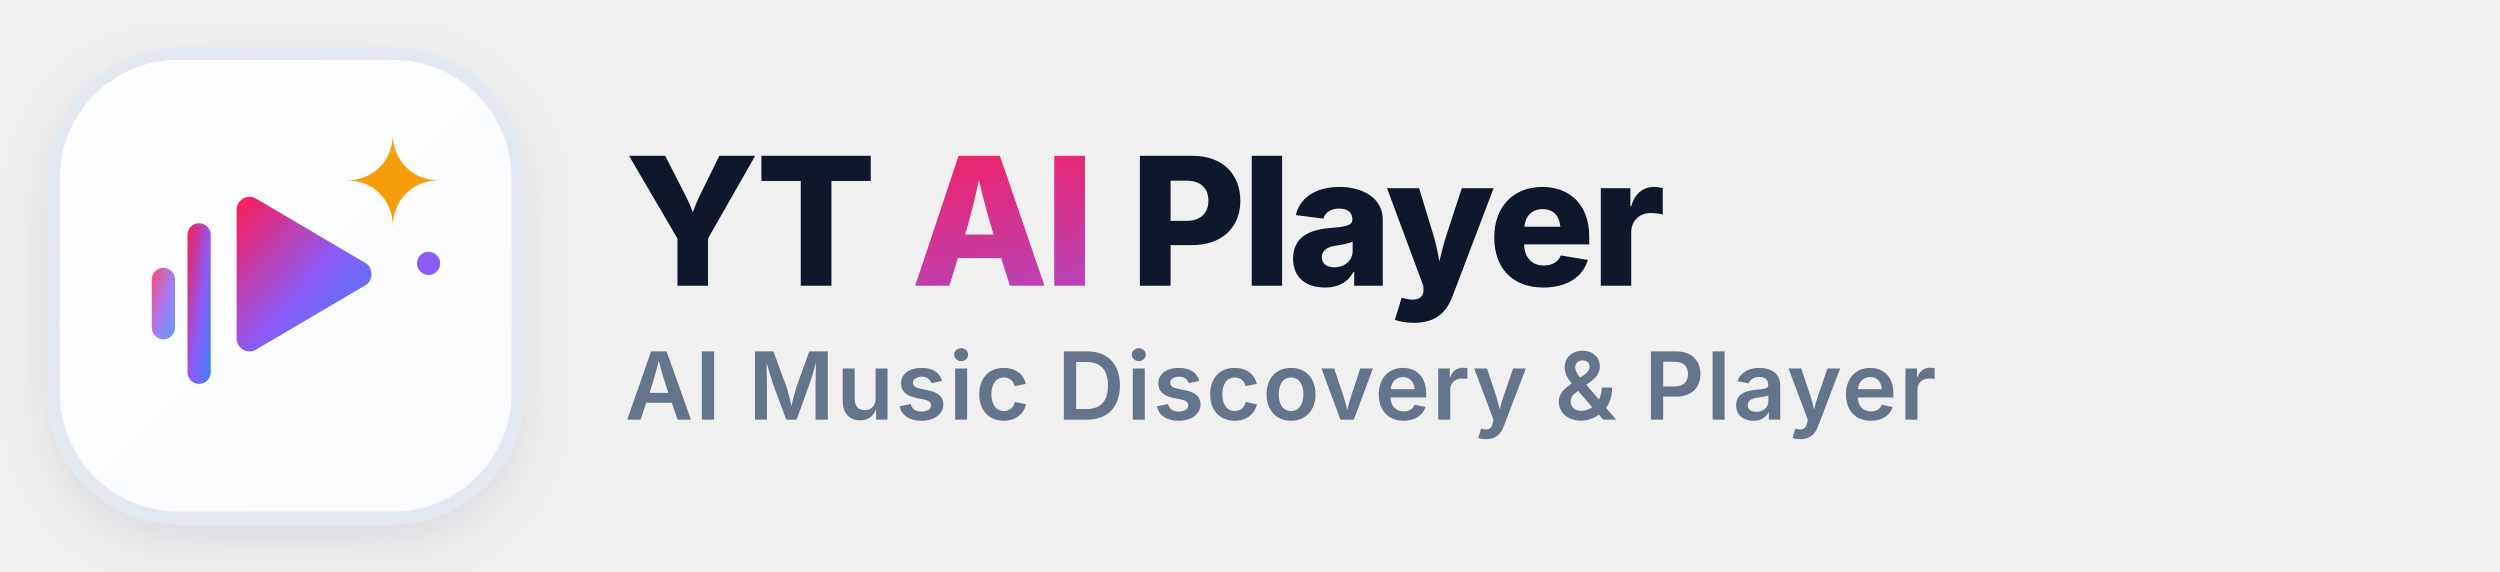
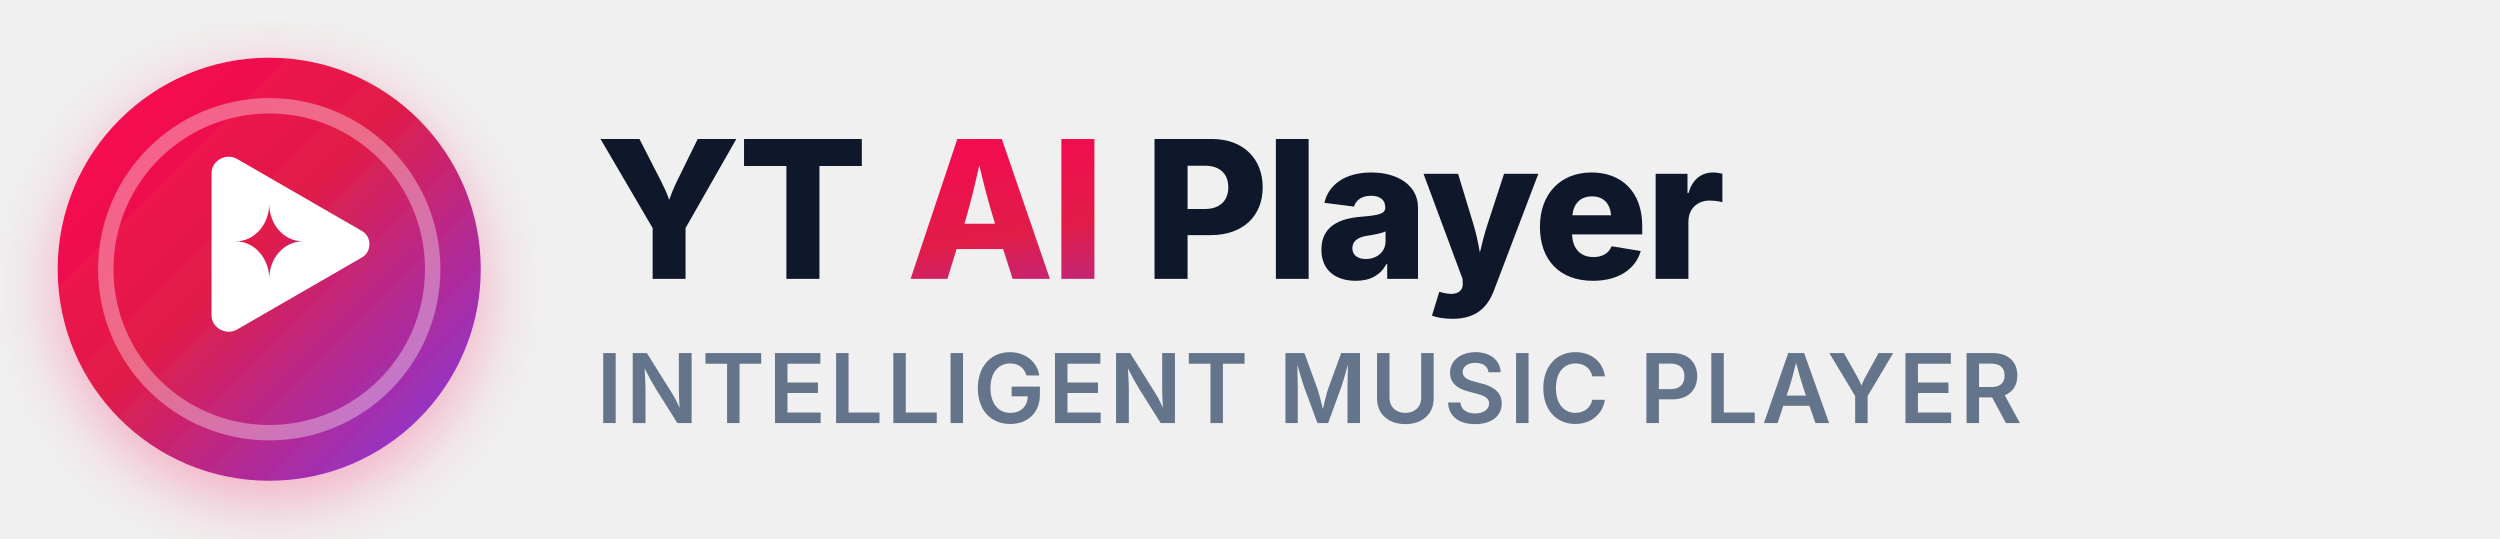
- <svg xmlns="http://www.w3.org/2000/svg" viewBox="0 0 280 64" width="280" height="64">
+ <svg xmlns="http://www.w3.org/2000/svg" viewBox="0 0 260 56" width="260" height="56">
  <defs>
-     <linearGradient id="lightBg" x1="0%" y1="0%" x2="100%" y2="100%">
-       <stop offset="0%" stop-color="#FFFFFF" />
-       <stop offset="100%" stop-color="#F8FAFC" />
+     <linearGradient id="brandGrad" x1="0%" y1="0%" x2="100%" y2="100%">
+       <stop offset="0%" stop-color="#FF0055" />
+       <stop offset="45%" stop-color="#E11D48" />
+       <stop offset="100%" stop-color="#7C3AED" />
    </linearGradient>
-     <linearGradient id="logoAccent" x1="0%" y1="0%" x2="100%" y2="100%">
-       <stop offset="0%" stop-color="#FF1A53" />
-       <stop offset="55%" stop-color="#8B5CF6" />
-       <stop offset="100%" stop-color="#3B82F6" />
-     </linearGradient>
-     <linearGradient id="textAiGrad" x1="0%" y1="0%" x2="100%" y2="100%">
-       <stop offset="0%" stop-color="#FF1A53" />
-       <stop offset="100%" stop-color="#8B5CF6" />
-     </linearGradient>
-     <filter id="softShadow" x="-15%" y="-15%" width="130%" height="130%">
-       <feDropShadow dx="0" dy="2" stdDeviation="3" flood-color="#0F172A" flood-opacity="0.1" />
+     <filter id="markShadow" x="-20%" y="-20%" width="140%" height="140%">
+       <feDropShadow dx="0" dy="2" stdDeviation="3.5" flood-color="#FF0055" flood-opacity="0.3" />
    </filter>
+     <style>
+       .logo-title { font-family: -apple-system, BlinkMacSystemFont, "Plus Jakarta Sans", "Inter", sans-serif; font-size: 20px; font-weight: 800; fill: #0F172A; letter-spacing: -0.4px; }
+       .logo-sub { font-family: -apple-system, BlinkMacSystemFont, "Plus Jakarta Sans", "Inter", sans-serif; font-size: 10px; font-weight: 600; fill: #64748B; letter-spacing: 0.3px; }
+       @media (prefers-color-scheme: dark) {
+         .logo-title { fill: #FFFFFF; }
+         .logo-sub { fill: #94A3B8; }
+       }
+     </style>
  </defs>
-   <g transform="translate(6, 6)">
-     <rect x="0" y="0" width="52" height="52" rx="14" fill="url(#lightBg)" stroke="#E2E8F0" stroke-width="1.4" filter="url(#softShadow)" />
-     <rect x="11" y="24" width="2.6" height="8" rx="1.3" fill="url(#logoAccent)" opacity="0.8" />
-     <rect x="15" y="19" width="2.6" height="18" rx="1.3" fill="url(#logoAccent)" />
-     <path d="M20.5 17.5C20.5 16.4 21.7 15.7 22.6 16.2L35 23.5C35.8 24.0 35.8 25.4 35 25.9L22.6 33.2C21.7 33.7 20.5 33.0 20.5 31.9V17.5Z" fill="url(#logoAccent)" />
-     <path d="M38 9C38 12 35.8 14.2 32.8 14.2C35.8 14.2 38 16.4 38 19.4C38 16.4 40.2 14.2 43.2 14.2C40.2 14.2 38 12 38 9Z" fill="#F59E0B" />
-     <circle cx="42" cy="23.5" r="1.3" fill="#8B5CF6" />
+   <g transform="translate(6, 6)" filter="url(#markShadow)">
+     <circle cx="22" cy="22" r="22" fill="url(#brandGrad)" />
+     <circle cx="22" cy="22" r="17" fill="none" stroke="#FFFFFF" stroke-width="1.6" stroke-opacity="0.35" />
+     <path fill-rule="evenodd" clip-rule="evenodd" fill="#FFFFFF" d="       M 16 12       C 16 10.7 17.5 9.9 18.6 10.5       L 31.6 18.0       C 32.7 18.6 32.7 20.2 31.6 20.8       L 18.6 28.3       C 17.5 28.9 16 28.1 16 26.8       Z       M 22 15.2       C 22 17.3 20.5 19.1 18.5 19.1       C 20.5 19.1 22 20.9 22 23.0       C 22 20.9 23.5 19.1 25.5 19.1       C 23.5 19.1 22 17.3 22 15.2       Z     " />
  </g>
-   <g transform="translate(70, 0)">
-     <text x="0" y="32" font-family="-apple-system, BlinkMacSystemFont, 'Plus Jakarta Sans', sans-serif" font-size="20" font-weight="800" fill="#0F172A" letter-spacing="-0.5">
-       YT <tspan fill="url(#textAiGrad)">AI</tspan> Player
+   <g transform="translate(62, 0)">
+     <text x="0" y="29" class="logo-title">
+       YT <tspan fill="url(#brandGrad)">AI</tspan> Player
    </text>
-     <text x="0" y="47" font-family="-apple-system, BlinkMacSystemFont, 'Plus Jakarta Sans', sans-serif" font-size="10.5" font-weight="600" fill="#64748B" letter-spacing="0.2">
-       AI Music Discovery &amp; Player
+     <text x="0" y="44" class="logo-sub">
+       INTELLIGENT MUSIC PLAYER
    </text>
  </g>
</svg>
